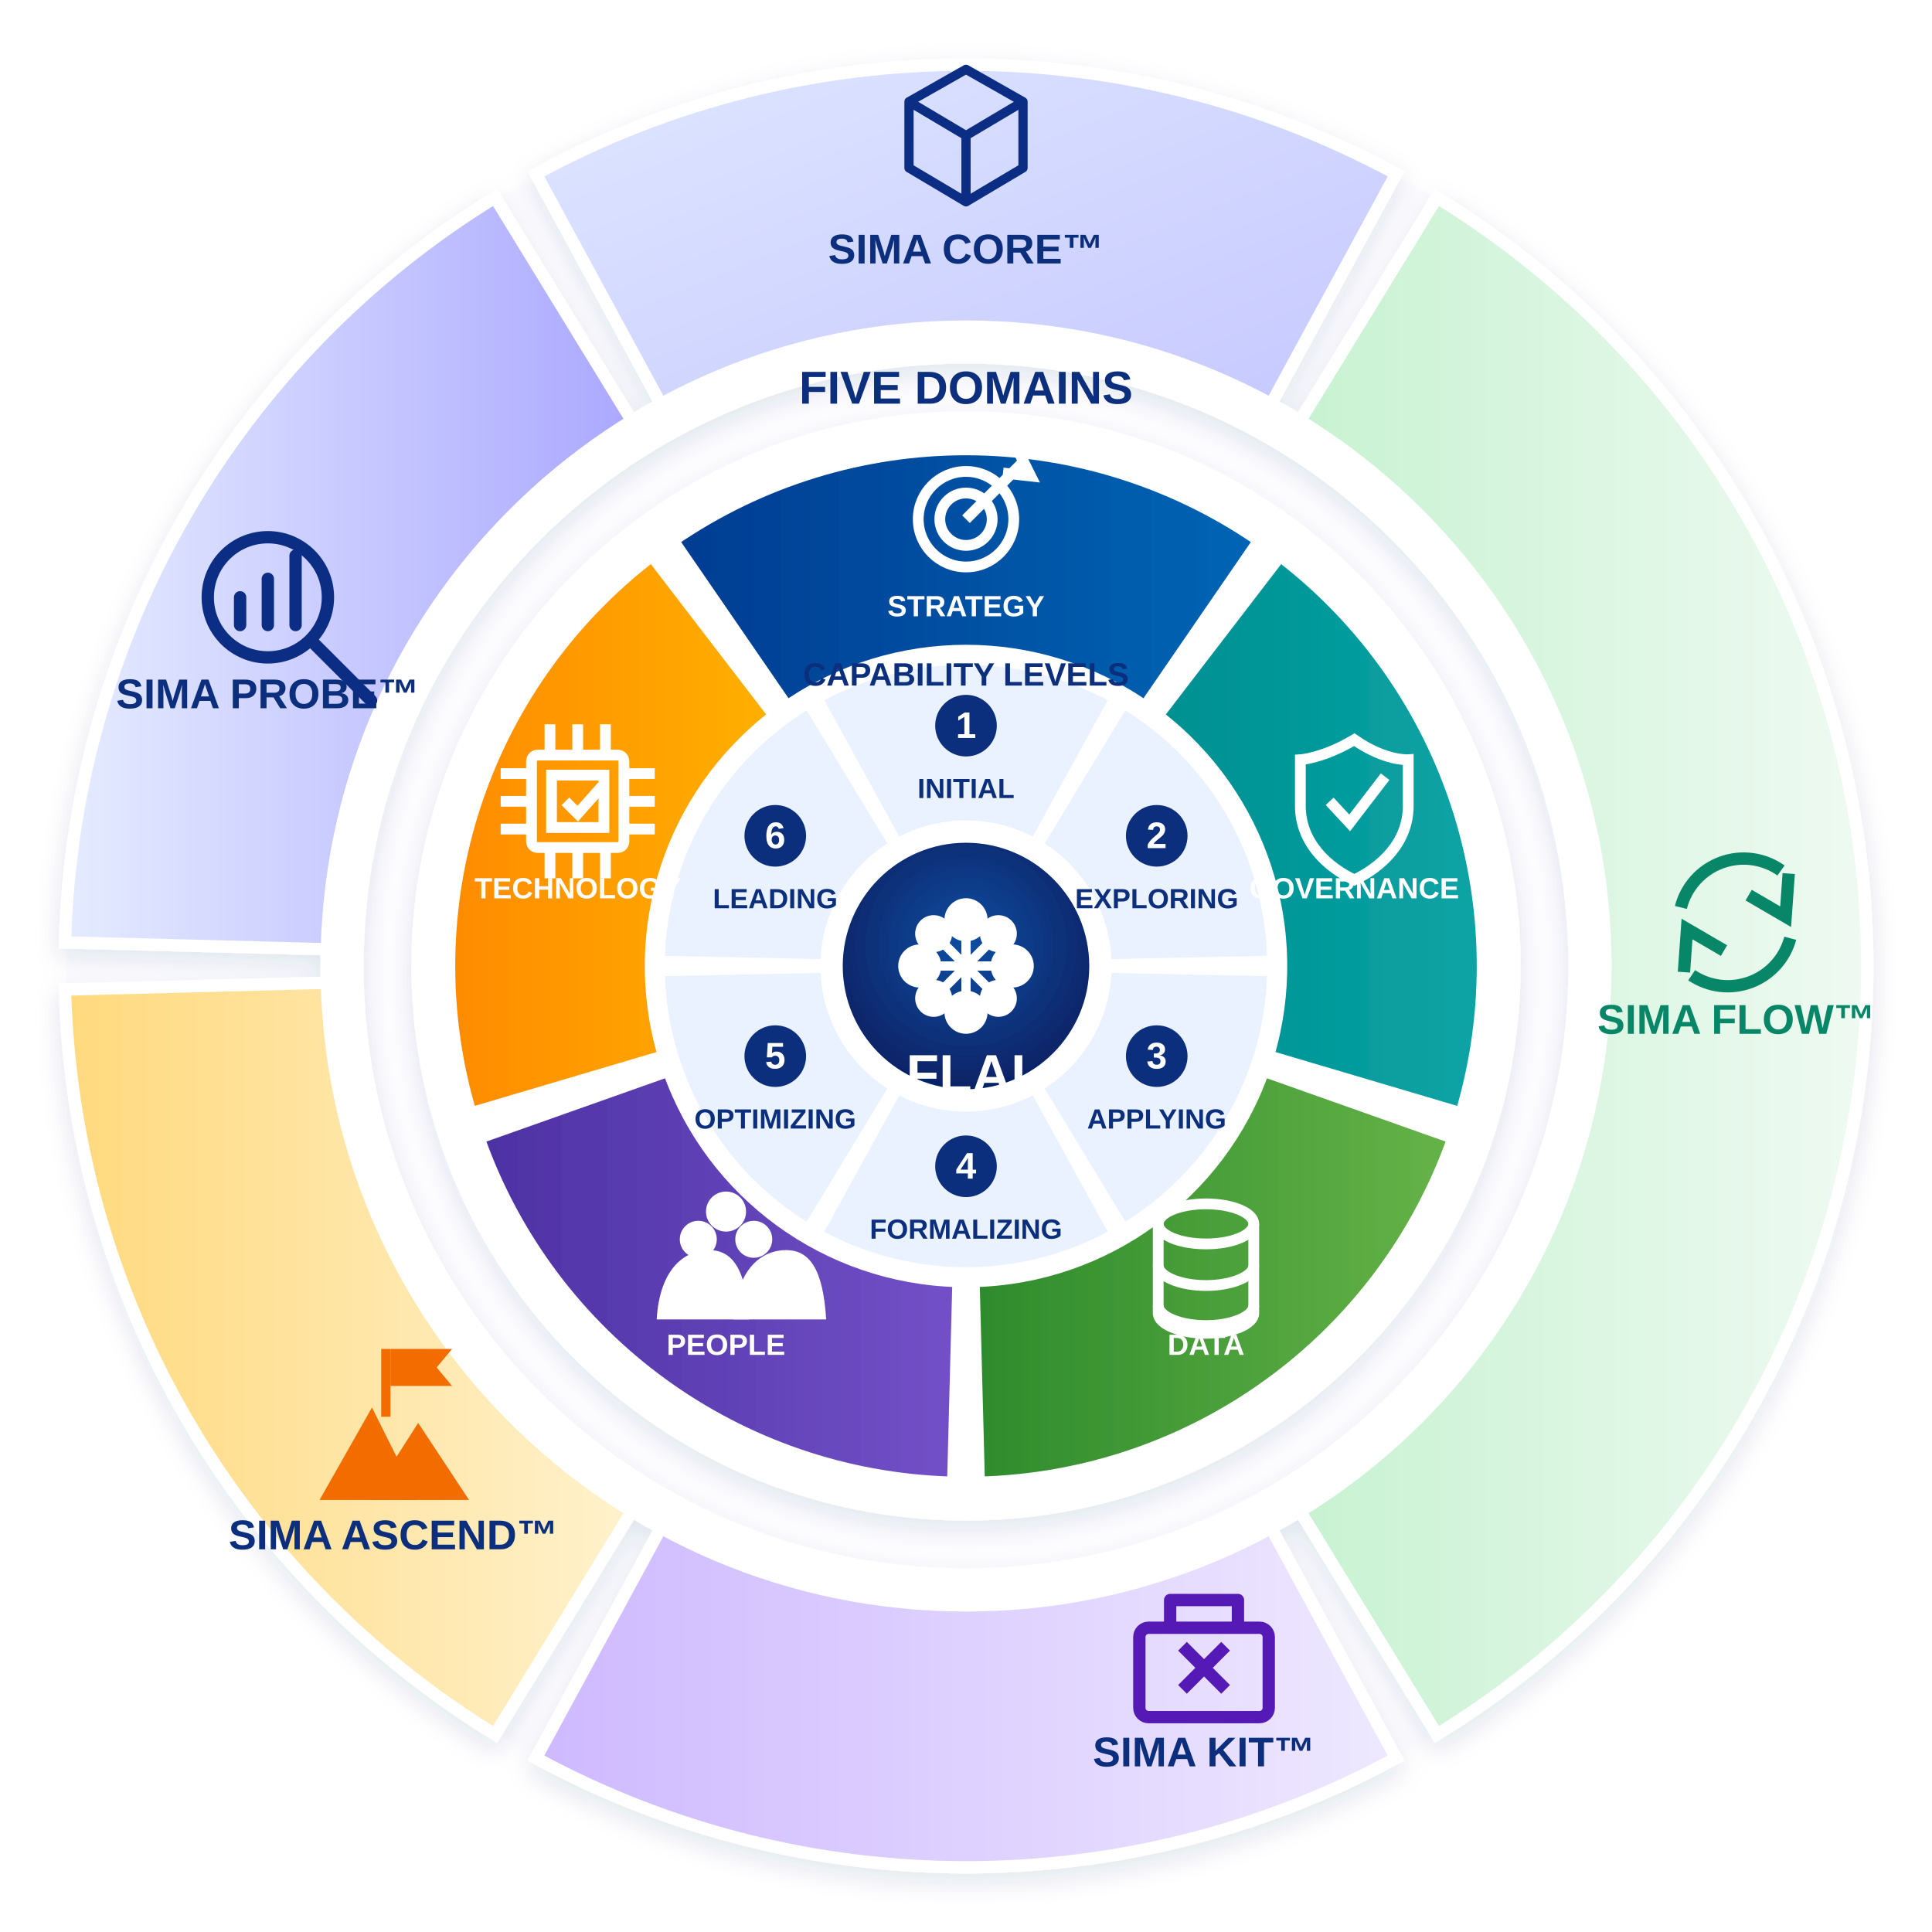
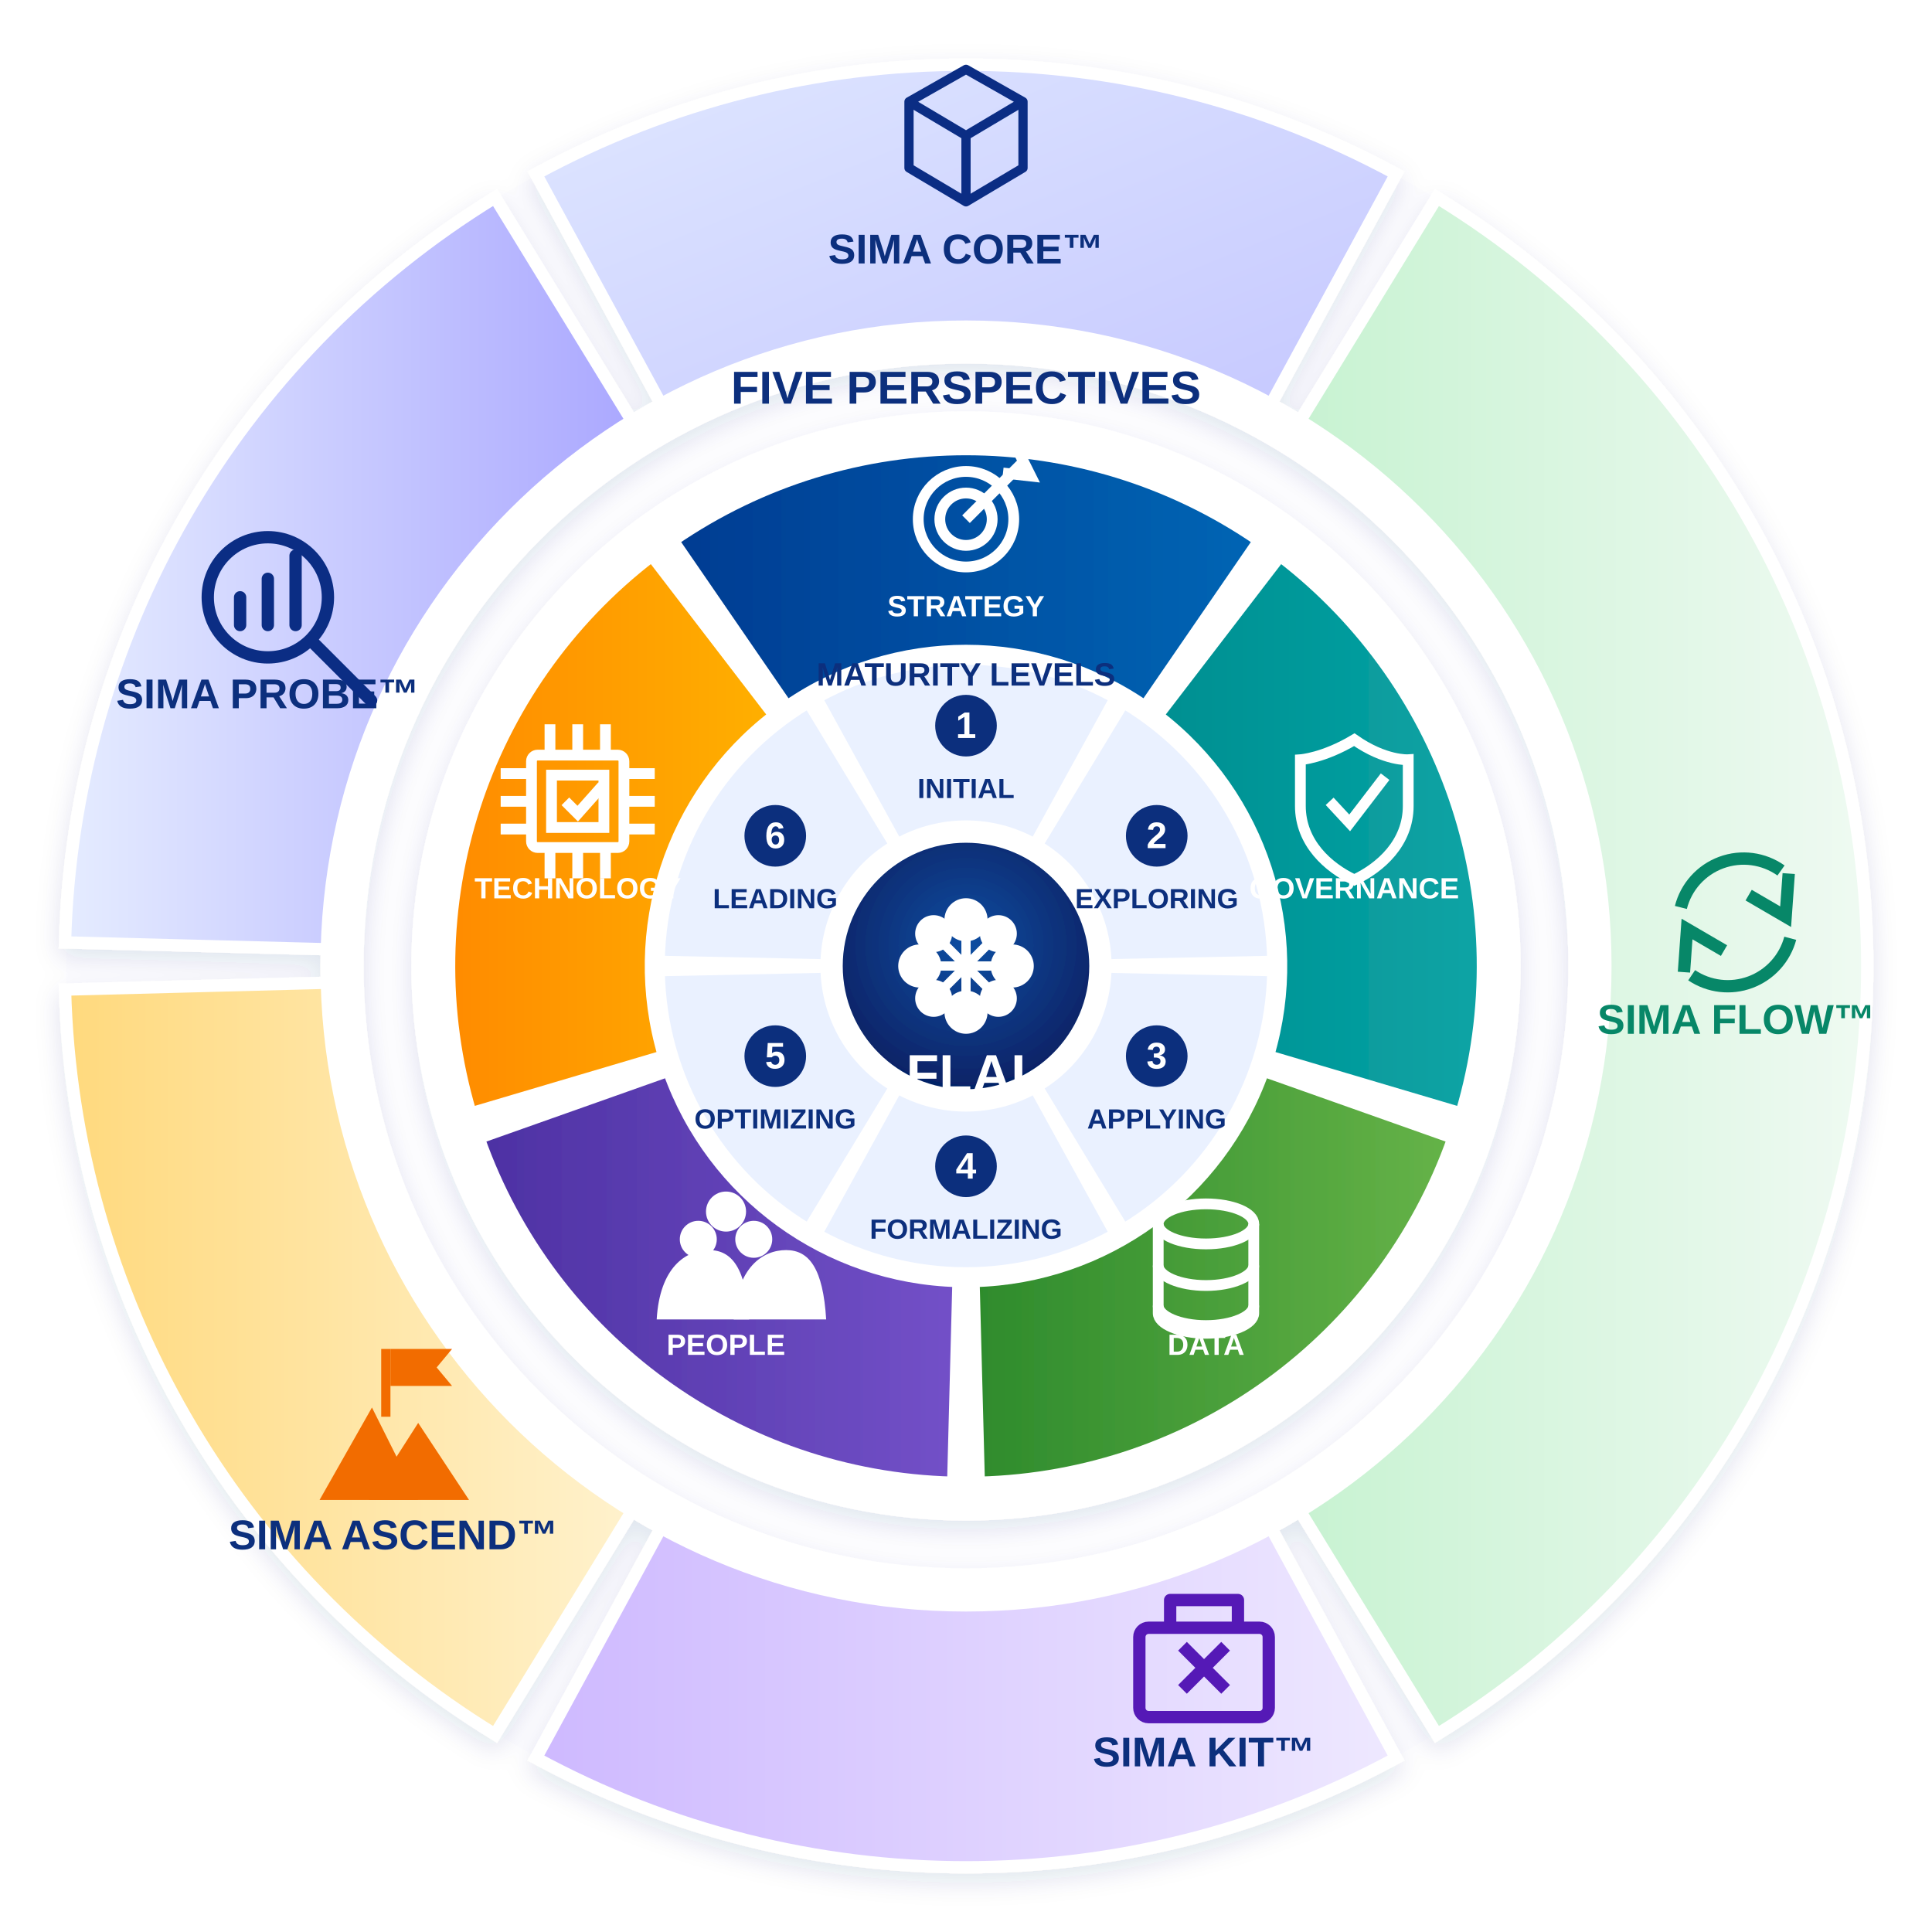
<svg xmlns="http://www.w3.org/2000/svg" width="1254" height="1254" viewBox="0 0 1254 1254" role="img" aria-labelledby="title desc">
  <defs>
    <filter id="softShadow" x="-20%" y="-20%" width="140%" height="140%">
      <feDropShadow dx="0" dy="6" stdDeviation="8" flood-color="#0b2e74" flood-opacity=".12" />
    </filter>
    <radialGradient id="centerGrad" cx="50%" cy="42%" r="60%">
      <stop offset="0" stop-color="#0b4ea2" />
      <stop offset="1" stop-color="#061f61" />
    </radialGradient>
    <linearGradient id="coreGrad" x1="0" x2="1" y1="0" y2="1">
      <stop stop-color="#dfe7ff" />
      <stop offset="1" stop-color="#c5c7ff" />
    </linearGradient>
    <linearGradient id="probeGrad" x1="0" x2="1">
      <stop stop-color="#e5ecff" />
      <stop offset="1" stop-color="#aaa7ff" />
    </linearGradient>
    <linearGradient id="flowGrad" x1="0" x2="1">
      <stop stop-color="#c7f2d1" />
      <stop offset="1" stop-color="#effaf2" />
    </linearGradient>
    <linearGradient id="kitGrad" x1="0" x2="1">
      <stop stop-color="#ceb9ff" />
      <stop offset="1" stop-color="#eee8ff" />
    </linearGradient>
    <linearGradient id="ascendGrad" x1="0" x2="1">
      <stop stop-color="#ffd97d" />
      <stop offset="1" stop-color="#fff2ce" />
    </linearGradient>
    <linearGradient id="stratGrad" x1="0" x2="1">
      <stop stop-color="#003c92" />
      <stop offset="1" stop-color="#0065b4" />
    </linearGradient>
    <linearGradient id="govGrad" x1="0" x2="1">
      <stop stop-color="#008f91" />
      <stop offset="1" stop-color="#0aa4a5" />
    </linearGradient>
    <linearGradient id="dataGrad" x1="0" x2="1">
      <stop stop-color="#2e8b2c" />
      <stop offset="1" stop-color="#66b348" />
    </linearGradient>
    <linearGradient id="peopleGrad" x1="0" x2="1">
      <stop stop-color="#4d31a3" />
      <stop offset="1" stop-color="#7351c8" />
    </linearGradient>
    <linearGradient id="techGrad" x1="0" x2="1">
      <stop stop-color="#ff8b00" />
      <stop offset="1" stop-color="#ffb000" />
    </linearGradient>
    <path id="arcFive" d="M350,250 A390,390 0 0 1 904,250" />
    <path id="arcCap" d="M485,438 A160,160 0 0 1 769,438" />
  </defs>
  <rect width="100%" height="100%" fill="#ffffff" />
  <circle cx="627.0" cy="627.0" r="584" fill="#fbfbff" opacity=".55" />
  <g filter="url(#softShadow)">
    <path d="M347.86,112.89 A585,585 0 0 1 906.14,112.89 L820.25,271.08 A405,405 0 0 0 433.75,271.08 Z" fill="url(#coreGrad)" stroke="#ffffff" stroke-width="8" />
    <path d="M932.66,128.21 A585,585 0 0 1 932.66,1125.79 L838.61,972.32 A405,405 0 0 0 838.61,281.68 Z" fill="url(#flowGrad)" stroke="#ffffff" stroke-width="8" />
    <path d="M906.14,1141.11 A585,585 0 0 1 347.86,1141.11 L433.75,982.92 A405,405 0 0 0 820.25,982.92 Z" fill="url(#kitGrad)" stroke="#ffffff" stroke-width="8" />
    <path d="M321.34,1125.79 A585,585 0 0 1 42.20,642.31 L222.14,637.60 A405,405 0 0 0 415.39,972.32 Z" fill="url(#ascendGrad)" stroke="#ffffff" stroke-width="8" />
    <path d="M42.20,611.69 A585,585 0 0 1 321.34,128.21 L415.39,281.68 A405,405 0 0 0 222.14,616.40 Z" fill="url(#probeGrad)" stroke="#ffffff" stroke-width="8" />
    <circle cx="627.0" cy="627.0" r="405" fill="none" stroke="#ffffff" stroke-width="28" />
    <circle cx="627.0" cy="627.0" r="360" fill="#ffffff" opacity=".96" />
    <path d="M437.25,350.92 A335,335 0 0 1 816.75,350.92 L743.11,458.05 A205,205 0 0 0 510.89,458.05 Z" fill="url(#stratGrad)" stroke="#ffffff" stroke-width="7" />
    <path d="M830.94,361.23 A335,335 0 0 1 948.20,722.15 L823.56,685.22 A205,205 0 0 0 751.80,464.36 Z" fill="url(#govGrad)" stroke="#ffffff" stroke-width="7" />
    <path d="M942.78,738.83 A335,335 0 0 1 635.77,961.89 L632.37,831.93 A205,205 0 0 0 820.24,695.43 Z" fill="url(#dataGrad)" stroke="#ffffff" stroke-width="7" />
    <path d="M618.23,961.89 A335,335 0 0 1 311.22,738.83 L433.76,695.43 A205,205 0 0 0 621.63,831.93 Z" fill="url(#peopleGrad)" stroke="#ffffff" stroke-width="7" />
    <path d="M305.80,722.15 A335,335 0 0 1 423.06,361.23 L502.20,464.36 A205,205 0 0 0 430.44,685.22 Z" fill="url(#techGrad)" stroke="#ffffff" stroke-width="7" />
    <path d="M531.61,453.49 A198,198 0 0 1 722.39,453.49 L671.32,546.38 A92,92 0 0 0 582.68,546.38 Z" fill="#eaf1ff" stroke="#ffffff" stroke-width="5" />
    <path d="M729.57,457.64 A198,198 0 0 1 824.96,622.85 L718.98,625.07 A92,92 0 0 0 674.66,548.31 Z" fill="#eaf1ff" stroke="#ffffff" stroke-width="5" />
    <path d="M824.96,631.15 A198,198 0 0 1 729.57,796.36 L674.66,705.69 A92,92 0 0 0 718.98,628.93 Z" fill="#eaf1ff" stroke="#ffffff" stroke-width="5" />
    <path d="M722.39,800.51 A198,198 0 0 1 531.61,800.51 L582.68,707.62 A92,92 0 0 0 671.32,707.62 Z" fill="#eaf1ff" stroke="#ffffff" stroke-width="5" />
    <path d="M524.43,796.36 A198,198 0 0 1 429.04,631.15 L535.02,628.93 A92,92 0 0 0 579.34,705.69 Z" fill="#eaf1ff" stroke="#ffffff" stroke-width="5" />
    <path d="M429.04,622.85 A198,198 0 0 1 524.43,457.64 L579.34,548.31 A92,92 0 0 0 535.02,625.07 Z" fill="#eaf1ff" stroke="#ffffff" stroke-width="5" />
    <circle cx="627.0" cy="627.0" r="84" fill="url(#centerGrad)" stroke="#ffffff" stroke-width="8" />
  </g>
-   <text x="627.0" y="262.0" text-anchor="middle" font-family="Aptos Display, Arial Narrow, Arial, sans-serif" font-size="30" font-weight="700" fill="#0c2f7d">FIVE DOMAINS</text>
-   <text x="627.0" y="445.0" text-anchor="middle" font-family="Aptos Display, Arial Narrow, Arial, sans-serif" font-size="21" font-weight="700" fill="#0c2f7d">CAPABILITY LEVELS</text>
+   <text x="627.0" y="262.0" text-anchor="middle" font-family="Aptos Display, Arial Narrow, Arial, sans-serif" font-size="30" font-weight="700" fill="#0c2f7d">FIVE PERSPECTIVES</text>
+   <text x="627.0" y="445.0" text-anchor="middle" font-family="Aptos Display, Arial Narrow, Arial, sans-serif" font-size="21" font-weight="700" fill="#0c2f7d">MATURITY LEVELS</text>
  <text x="627.0" y="171.0" text-anchor="middle" font-family="Aptos Display, Arial Narrow, Arial, sans-serif" font-size="27" font-weight="700" fill="#0c2f7d">SIMA CORE™</text>
  <g stroke="#0b2d84" stroke-width="6" fill="none" stroke-linejoin="round">
    <path d="M627,45.0 l37,21 v43 l-37,22 l-37,-22 v-43 z" />
    <path d="M590,66.0 l37,22 l37,-22 M627,88.0 v43" />
  </g>
  <text x="1127.0" y="671.0" text-anchor="middle" font-family="Aptos Display, Arial Narrow, Arial, sans-serif" font-size="27" font-weight="700" fill="#078768">SIMA FLOW™</text>
  <g stroke="#078768" stroke-width="8" fill="none">
    <path d="M1091.0,589.0 A42,42 0 0 1 1156.0,565.0" />
    <path d="M1161.0,567.0 l-2,28 l-24,-14" />
    <path d="M1162.0,609.0 A42,42 0 0 1 1098.0,633.0" />
    <path d="M1093.0,631.0 l2,-28 l24,14" />
  </g>
  <text x="781.5" y="1146.5" text-anchor="middle" font-family="Aptos Display, Arial Narrow, Arial, sans-serif" font-size="27" font-weight="700" fill="#0c2f7d">SIMA KIT™</text>
  <g stroke="#5519b6" stroke-width="8" fill="none" stroke-linejoin="round">
    <rect x="739.508" y="1056.528" width="84" height="58" rx="6" />
    <path d="M759.508,1056.528 v-18 h44 v18" />
    <path d="M767.508,1096.528 l28,-28 M795.508,1096.528 l-28,-28" />
  </g>
  <text x="255.4" y="1005.6" text-anchor="middle" font-family="Aptos Display, Arial Narrow, Arial, sans-serif" font-size="27" font-weight="700" fill="#0c2f7d">SIMA ASCEND™</text>
  <g fill="#f26c00">
    <path d="M207.428,973.565 L241.428,913.565 L271.428,973.565 Z" />
    <path d="M239.428,973.565 L271.428,923.565 L304.428,973.565 Z" />
    <rect x="247.428" y="875.565" width="6" height="44" />
    <path d="M253.428,875.565 h40 l-10,12 l10,12 h-40z" />
  </g>
  <text x="173.8" y="459.7" text-anchor="middle" font-family="Aptos Display, Arial Narrow, Arial, sans-serif" font-size="27" font-weight="700" fill="#0c2f7d">SIMA PROBE™</text>
  <g stroke="#0b2d84" stroke-width="8" fill="none" stroke-linecap="round">
    <circle cx="173.846" cy="387.691" r="39" />
    <line x1="201.846" y1="415.691" x2="240.846" y2="454.691" />
    <line x1="155.846" y1="405.691" x2="155.846" y2="387.691" />
    <line x1="173.846" y1="405.691" x2="173.846" y2="375.691" />
    <line x1="191.846" y1="405.691" x2="191.846" y2="360.691" />
  </g>
  <text x="627.0" y="400.0" text-anchor="middle" font-family="Aptos Display, Arial Narrow, Arial, sans-serif" font-size="19" font-weight="700" fill="#ffffff">STRATEGY</text>
  <g stroke="#fff" stroke-width="7" fill="none">
    <circle cx="627.0" cy="337.0" r="31" />
    <circle cx="627.0" cy="337.0" r="17" />
    <line x1="627.0" y1="337.0" x2="663.0" y2="301.0" />
    <path d="M661.0,293.0 l8,16 l-18,-2" />
  </g>
  <text x="879.0" y="583.1" text-anchor="middle" font-family="Aptos Display, Arial Narrow, Arial, sans-serif" font-size="19" font-weight="700" fill="#ffffff">GOVERNANCE</text>
  <g stroke="#fff" stroke-width="7" fill="none">
    <path d="M879.03,480.11 C899.03,494.11 914.03,493.11 914.03,493.11 v30 c0,24 -18,40 -35,48 c-17,-8 -35,-24 -35,-48 v-30 c0,0 15,-1 35,-13z" />
    <path d="M863.03,520.11 l13,14 l23,-30" />
  </g>
  <text x="782.8" y="879.4" text-anchor="middle" font-family="Aptos Display, Arial Narrow, Arial, sans-serif" font-size="19" font-weight="700" fill="#ffffff">DATA</text>
  <g stroke="#fff" stroke-width="7" fill="none">
    <ellipse cx="782.763" cy="794.39" rx="31" ry="13" />
    <path d="M751.763,794.39 v58 c0,7 14,13 31,13 s31,-6 31,-13 v-58" />
    <path d="M751.763,821.39 c0,7 14,13 31,13 s31,-6 31,-13" />
    <path d="M751.763,847.39 c0,7 14,13 31,13 s31,-6 31,-13" />
  </g>
  <text x="471.2" y="879.4" text-anchor="middle" font-family="Aptos Display, Arial Narrow, Arial, sans-serif" font-size="19" font-weight="700" fill="#ffffff">PEOPLE</text>
  <g fill="#fff">
    <circle cx="453.237" cy="804.39" r="12" />
    <circle cx="489.237" cy="804.39" r="12" />
    <circle cx="471.237" cy="786.39" r="13" />
    <path d="M426.237,856.39 c2,-34 19,-45 34,-45 c15,0 24,12 26,45z" />
    <path d="M476.237,856.39 c2,-34 19,-45 34,-45 c15,0 24,12 26,45z" />
  </g>
  <text x="375.0" y="583.1" text-anchor="middle" font-family="Aptos Display, Arial Narrow, Arial, sans-serif" font-size="19" font-weight="700" fill="#ffffff">TECHNOLOGY</text>
  <g stroke="#fff" stroke-width="7" fill="none">
    <rect x="344.97" y="490.11" width="60" height="60" rx="4" />
    <rect x="357.97" y="503.11" width="34" height="34" />
    <path d="M324.97,502.11 h18 M324.97,520.11 h18 M324.97,538.11 h18 M406.97,502.11 h18 M406.97,520.11 h18 M406.97,538.11 h18 M356.97,470.11 v18 M374.97,470.11 v18 M392.97,470.11 v18 M356.97,552.11 v18 M374.97,552.11 v18 M392.97,552.11 v18" />
    <path d="M366.97,520.11 l8,8 l16,-18" />
  </g>
  <circle cx="627.0" cy="471.0" r="20" fill="#0c2f7d" />
  <text x="627.0" y="479.0" text-anchor="middle" font-family="Aptos Display, Arial Narrow, Arial, sans-serif" font-size="24" font-weight="700" fill="#ffffff">1</text>
  <text x="627.0" y="518.0" text-anchor="middle" font-family="Aptos Display, Arial Narrow, Arial, sans-serif" font-size="18" font-weight="700" fill="#0c2f7d">INITIAL</text>
  <circle cx="750.8" cy="542.5" r="20" fill="#0c2f7d" />
  <text x="750.8" y="550.5" text-anchor="middle" font-family="Aptos Display, Arial Narrow, Arial, sans-serif" font-size="24" font-weight="700" fill="#ffffff">2</text>
  <text x="750.8" y="589.5" text-anchor="middle" font-family="Aptos Display, Arial Narrow, Arial, sans-serif" font-size="18" font-weight="700" fill="#0c2f7d">EXPLORING</text>
  <circle cx="750.8" cy="685.5" r="20" fill="#0c2f7d" />
  <text x="750.8" y="693.5" text-anchor="middle" font-family="Aptos Display, Arial Narrow, Arial, sans-serif" font-size="24" font-weight="700" fill="#ffffff">3</text>
  <text x="750.8" y="732.5" text-anchor="middle" font-family="Aptos Display, Arial Narrow, Arial, sans-serif" font-size="18" font-weight="700" fill="#0c2f7d">APPLYING</text>
  <circle cx="627.0" cy="757.0" r="20" fill="#0c2f7d" />
  <text x="627.0" y="765.0" text-anchor="middle" font-family="Aptos Display, Arial Narrow, Arial, sans-serif" font-size="24" font-weight="700" fill="#ffffff">4</text>
  <text x="627.0" y="804.0" text-anchor="middle" font-family="Aptos Display, Arial Narrow, Arial, sans-serif" font-size="18" font-weight="700" fill="#0c2f7d">FORMALIZING</text>
  <circle cx="503.2" cy="685.5" r="20" fill="#0c2f7d" />
  <text x="503.2" y="693.5" text-anchor="middle" font-family="Aptos Display, Arial Narrow, Arial, sans-serif" font-size="24" font-weight="700" fill="#ffffff">5</text>
  <text x="503.2" y="732.5" text-anchor="middle" font-family="Aptos Display, Arial Narrow, Arial, sans-serif" font-size="18" font-weight="700" fill="#0c2f7d">OPTIMIZING</text>
  <circle cx="503.2" cy="542.5" r="20" fill="#0c2f7d" />
  <text x="503.2" y="550.5" text-anchor="middle" font-family="Aptos Display, Arial Narrow, Arial, sans-serif" font-size="24" font-weight="700" fill="#ffffff">6</text>
  <text x="503.2" y="589.5" text-anchor="middle" font-family="Aptos Display, Arial Narrow, Arial, sans-serif" font-size="18" font-weight="700" fill="#0c2f7d">LEADING</text>
  <g stroke="#fff" stroke-width="6" fill="#fff">
    <circle cx="627.0" cy="597.0" r="11" />
    <circle cx="627.0" cy="657.0" r="11" />
    <circle cx="597.0" cy="627.0" r="11" />
    <circle cx="657.0" cy="627.0" r="11" />
    <circle cx="606.0" cy="606.0" r="9" />
    <circle cx="648.0" cy="606.0" r="9" />
    <circle cx="606.0" cy="648.0" r="9" />
    <circle cx="648.0" cy="648.0" r="9" />
    <line x1="627.0" y1="627.0" x2="627.0" y2="597.0" />
    <line x1="627.0" y1="627.0" x2="627.0" y2="657.0" />
    <line x1="627.0" y1="627.0" x2="597.0" y2="627.0" />
    <line x1="627.0" y1="627.0" x2="657.0" y2="627.0" />
    <line x1="627.0" y1="627.0" x2="606.0" y2="606.0" />
    <line x1="627.0" y1="627.0" x2="648.0" y2="606.0" />
    <line x1="627.0" y1="627.0" x2="606.0" y2="648.0" />
    <line x1="627.0" y1="627.0" x2="648.0" y2="648.0" />
  </g>
  <text x="627.0" y="709.0" text-anchor="middle" font-family="Aptos Display, Arial Narrow, Arial, sans-serif" font-size="35" font-weight="700" fill="#ffffff">FLAI</text>
</svg>
